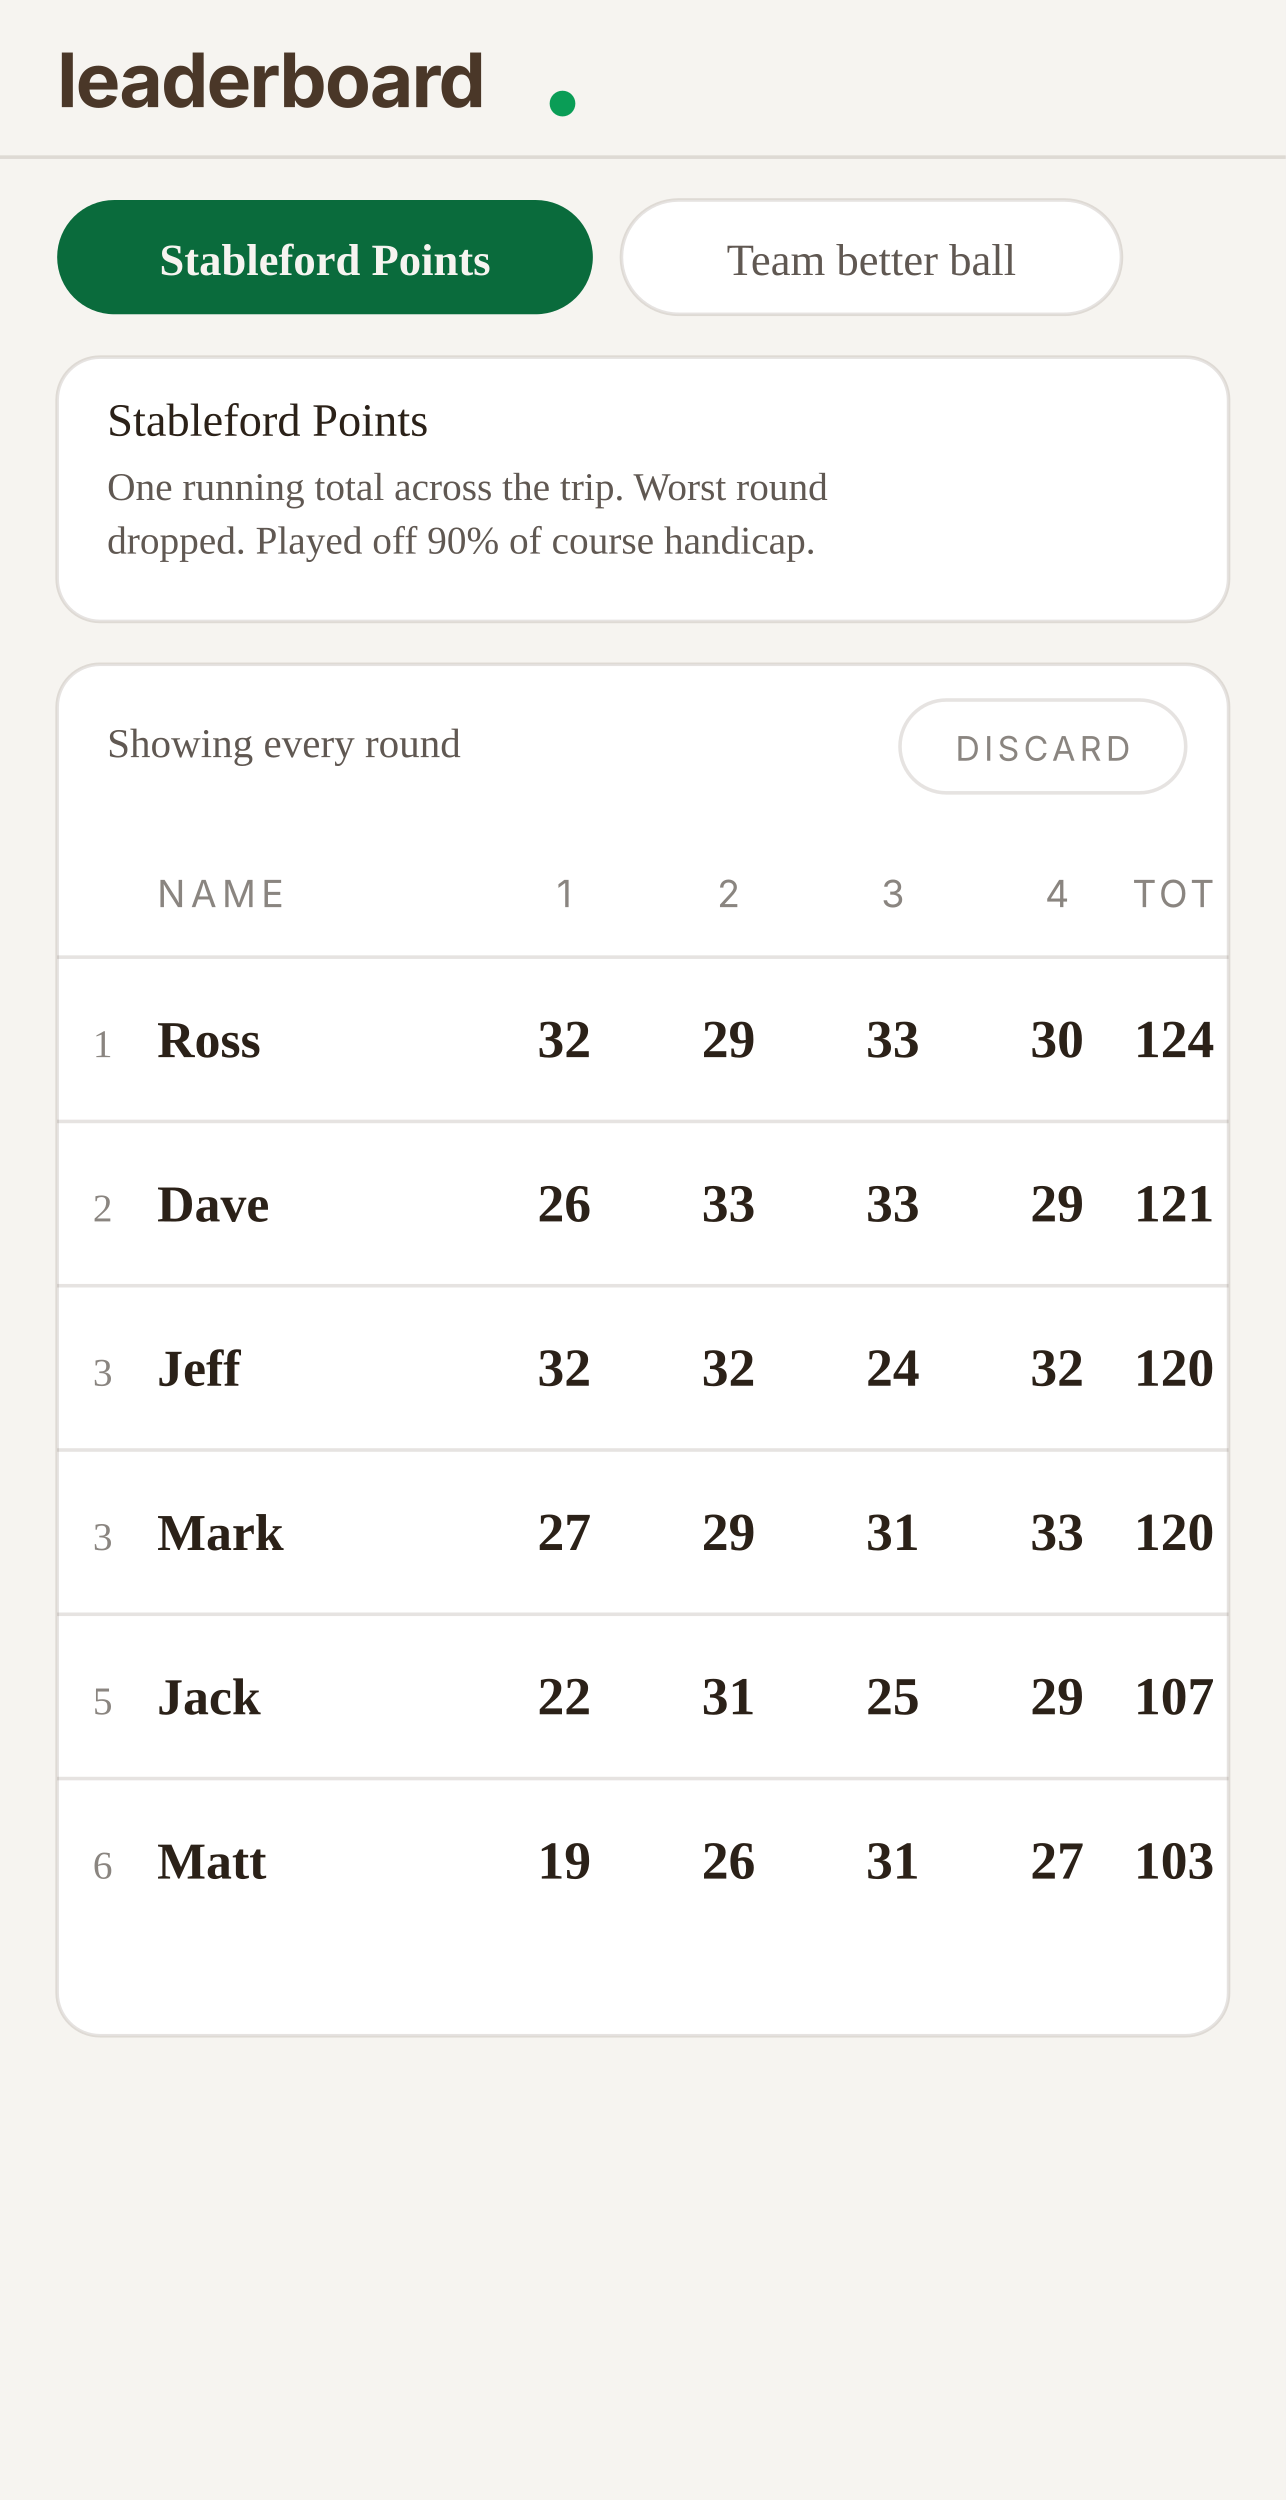
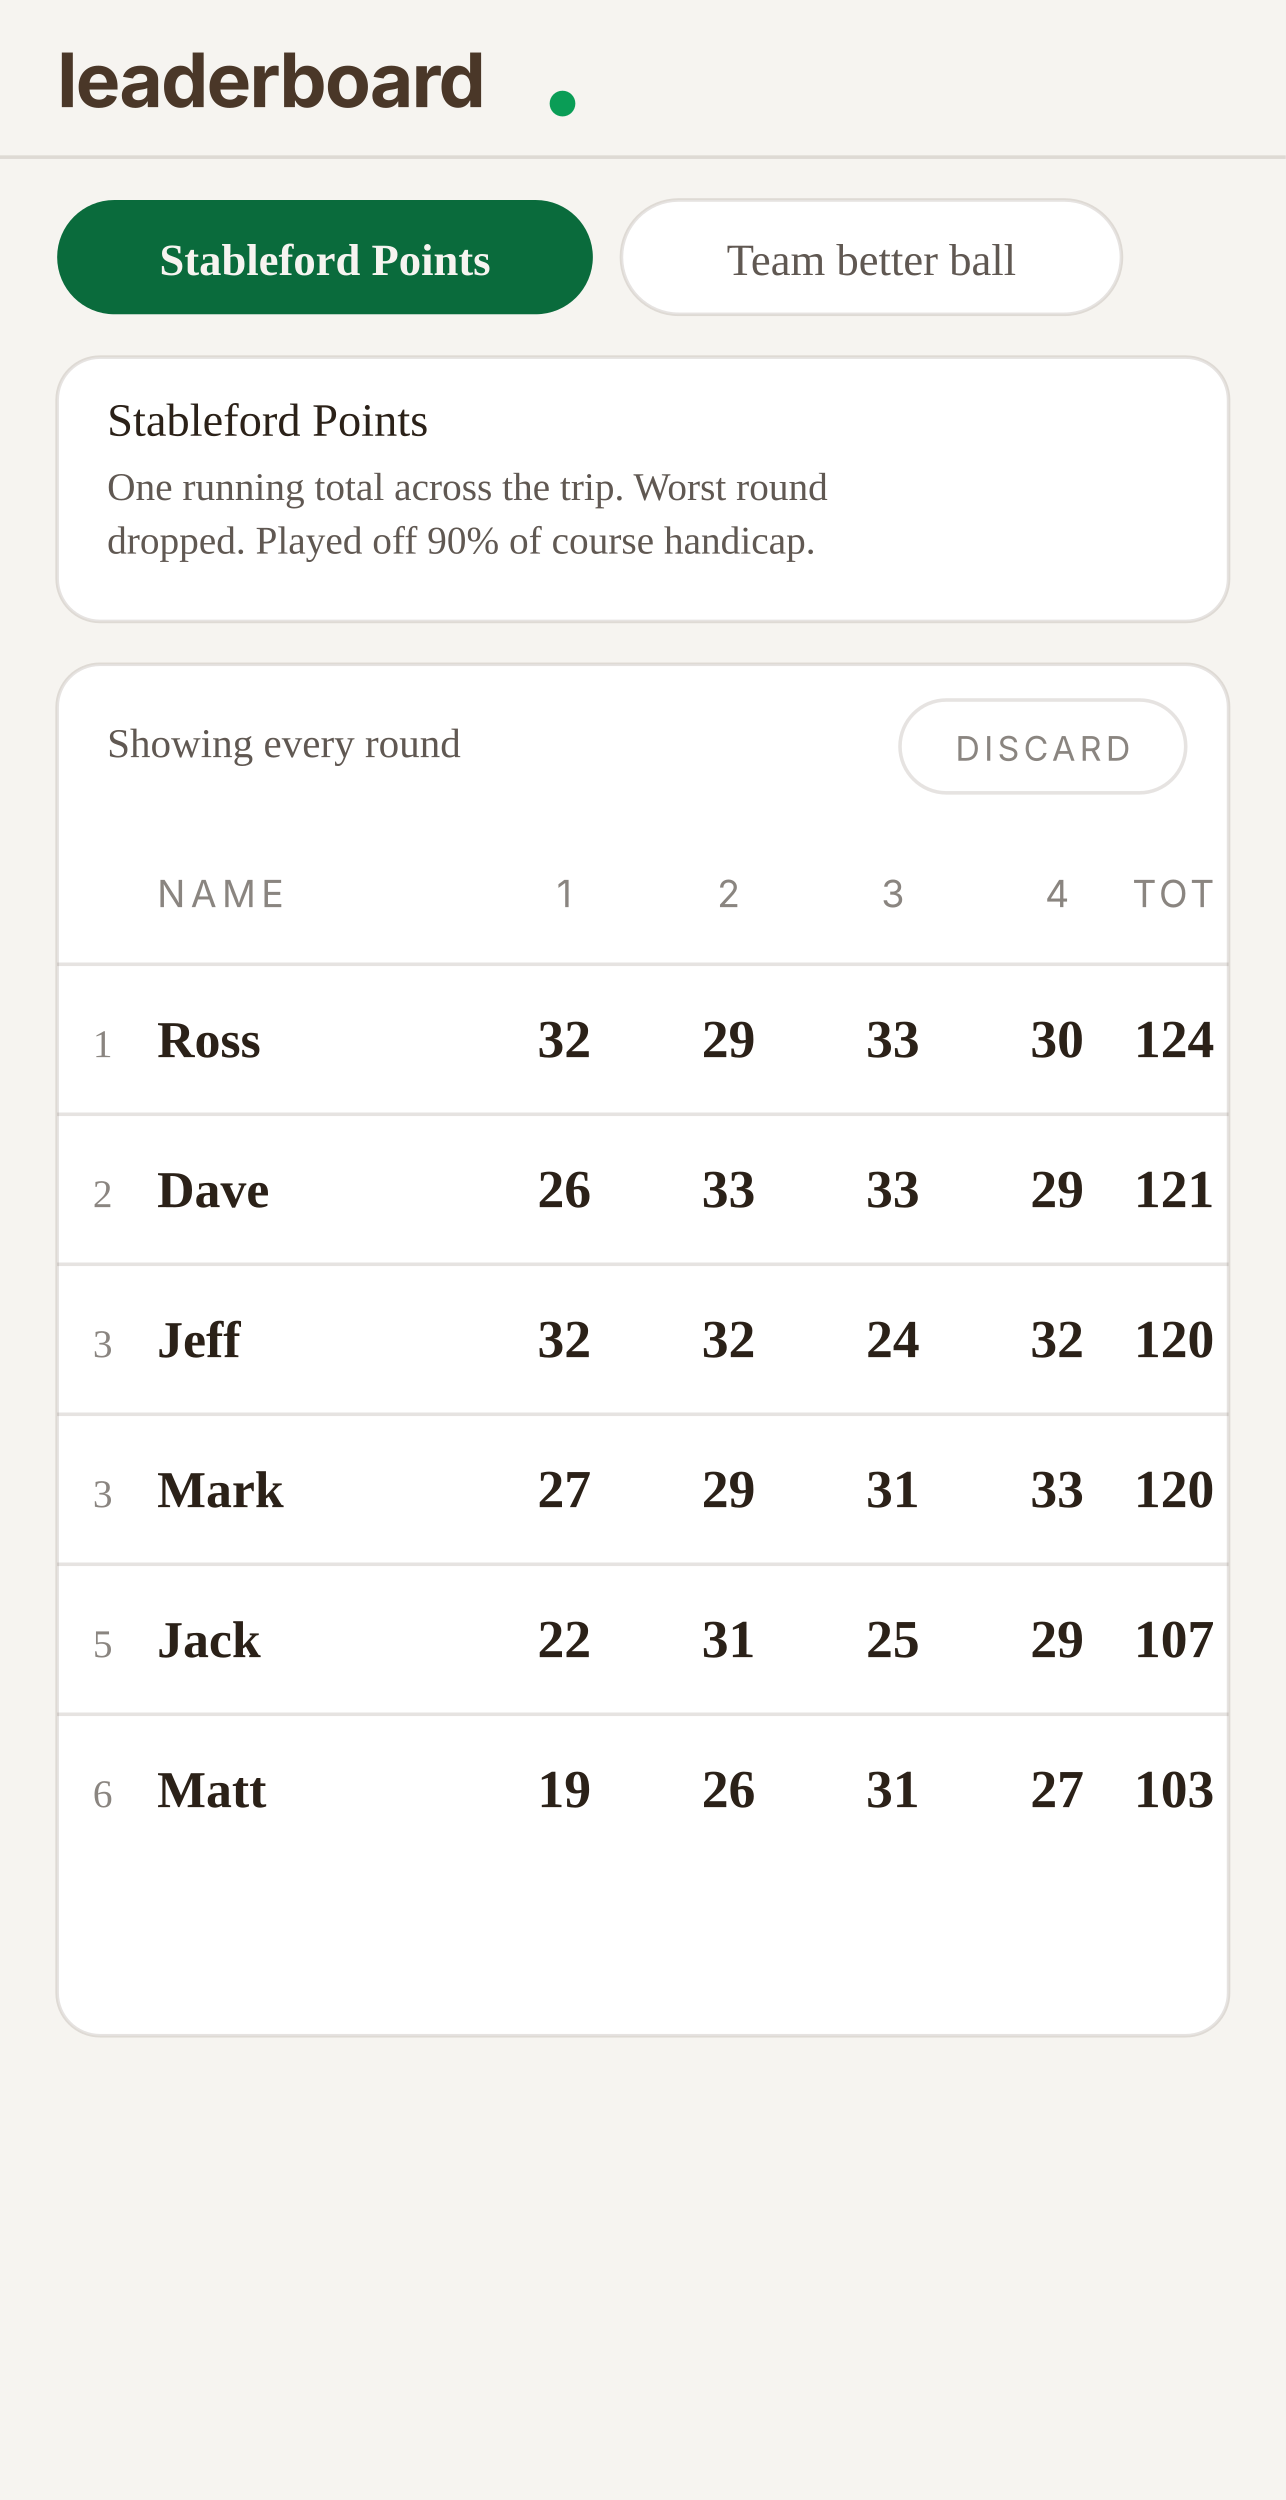
<svg xmlns="http://www.w3.org/2000/svg" viewBox="0 0 360 700" width="360" height="700">
  <rect width="360" height="700" fill="#F6F4F0" />
  <text x="16" y="30" font-family="-apple-system,'Segoe UI',system-ui,sans-serif" font-size="21" font-weight="700" fill="#4A3728" letter-spacing="-0.5">leaderboard</text>
  <circle cx="157.5" cy="29" r="3.6" fill="#0A9D56" />
  <line x1="0" y1="44" x2="360" y2="44" stroke="rgba(74,55,40,0.14)" />
  <rect x="16" y="56" width="150" height="32" rx="16" fill="#0A6B3C" />
  <text x="91" y="77" font-family="Georgia,'Times New Roman',serif" font-size="12.5" font-weight="700" fill="#F6F4F0" text-anchor="middle">Stableford Points</text>
  <rect x="174" y="56" width="140" height="32" rx="16" fill="#FFFFFF" stroke="rgba(74,55,40,0.14)" />
  <text x="244" y="77" font-family="Georgia,'Times New Roman',serif" font-size="12.5" font-weight="400" fill="rgba(43,33,24,0.75)" text-anchor="middle">Team better ball</text>
  <rect x="16" y="100" width="328" height="74" rx="12" fill="#FFFFFF" stroke="rgba(74,55,40,0.14)" />
  <text x="30" y="122" font-family="Georgia,'Times New Roman',serif" font-size="13" font-weight="400" fill="#2B2118" text-anchor="start">Stableford Points</text>
  <text x="30" y="140" font-family="Georgia,'Times New Roman',serif" font-size="11" font-weight="400" fill="rgba(43,33,24,0.75)" text-anchor="start">One running total across the trip. Worst round</text>
  <text x="30" y="155" font-family="Georgia,'Times New Roman',serif" font-size="11" font-weight="400" fill="rgba(43,33,24,0.75)" text-anchor="start">dropped. Played off 90% of course handicap.</text>
  <rect x="16" y="186" width="328" height="384" rx="12" fill="#FFFFFF" stroke="rgba(74,55,40,0.14)" />
  <text x="30" y="212" font-family="Georgia,'Times New Roman',serif" font-size="11.5" font-weight="400" fill="rgba(43,33,24,0.75)" text-anchor="start">Showing every round</text>
  <rect x="252" y="196" width="80" height="26" rx="13" fill="#FFFFFF" stroke="rgba(74,55,40,0.14)" />
  <text x="292" y="213" font-family="-apple-system,'Segoe UI',system-ui,sans-serif" font-size="9.5" font-weight="400" fill="rgba(43,33,24,0.55)" text-anchor="middle" letter-spacing="1.2">DISCARD</text>
  <text x="44" y="254" font-family="-apple-system,'Segoe UI',system-ui,sans-serif" font-size="10.5" font-weight="400" fill="rgba(43,33,24,0.55)" text-anchor="start" letter-spacing="1.5">NAME</text>
  <text x="158" y="254" font-family="-apple-system,'Segoe UI',system-ui,sans-serif" font-size="10.5" font-weight="400" fill="rgba(43,33,24,0.55)" text-anchor="middle">1</text>
  <text x="204" y="254" font-family="-apple-system,'Segoe UI',system-ui,sans-serif" font-size="10.5" font-weight="400" fill="rgba(43,33,24,0.55)" text-anchor="middle">2</text>
  <text x="250" y="254" font-family="-apple-system,'Segoe UI',system-ui,sans-serif" font-size="10.5" font-weight="400" fill="rgba(43,33,24,0.55)" text-anchor="middle">3</text>
  <text x="296" y="254" font-family="-apple-system,'Segoe UI',system-ui,sans-serif" font-size="10.5" font-weight="400" fill="rgba(43,33,24,0.55)" text-anchor="middle">4</text>
  <text x="340" y="254" font-family="-apple-system,'Segoe UI',system-ui,sans-serif" font-size="10.5" font-weight="400" fill="rgba(43,33,24,0.55)" text-anchor="end" letter-spacing="1">TOT</text>
-   <line x1="16" y1="268" x2="344" y2="268" stroke="rgba(74,55,40,0.14)" />
+   <line x1="16" y1="270" x2="344" y2="270" stroke="rgba(74,55,40,0.14)" />
  <text x="26" y="296" font-family="Georgia,'Times New Roman',serif" font-size="11" font-weight="400" fill="rgba(43,33,24,0.55)" text-anchor="start">1</text>
  <text x="44" y="296" font-family="Georgia,'Times New Roman',serif" font-size="14.5" font-weight="700" fill="#2B2118" text-anchor="start">Ross</text>
  <text x="158" y="296" font-family="Georgia,'Times New Roman',serif" font-size="15" font-weight="700" fill="#2B2118" text-anchor="middle">32</text>
  <text x="204" y="296" font-family="Georgia,'Times New Roman',serif" font-size="15" font-weight="700" fill="#2B2118" text-anchor="middle">29</text>
  <text x="250" y="296" font-family="Georgia,'Times New Roman',serif" font-size="15" font-weight="700" fill="#2B2118" text-anchor="middle">33</text>
  <text x="296" y="296" font-family="Georgia,'Times New Roman',serif" font-size="15" font-weight="700" fill="#2B2118" text-anchor="middle">30</text>
  <text x="340" y="296" font-family="Georgia,'Times New Roman',serif" font-size="15" font-weight="700" fill="#2B2118" text-anchor="end">124</text>
-   <line x1="16" y1="314" x2="344" y2="314" stroke="rgba(74,55,40,0.14)" />
-   <text x="26" y="342" font-family="Georgia,'Times New Roman',serif" font-size="11" font-weight="400" fill="rgba(43,33,24,0.55)" text-anchor="start">2</text>
-   <text x="44" y="342" font-family="Georgia,'Times New Roman',serif" font-size="14.5" font-weight="700" fill="#2B2118" text-anchor="start">Dave</text>
-   <text x="158" y="342" font-family="Georgia,'Times New Roman',serif" font-size="15" font-weight="700" fill="#2B2118" text-anchor="middle">26</text>
-   <text x="204" y="342" font-family="Georgia,'Times New Roman',serif" font-size="15" font-weight="700" fill="#2B2118" text-anchor="middle">33</text>
-   <text x="250" y="342" font-family="Georgia,'Times New Roman',serif" font-size="15" font-weight="700" fill="#2B2118" text-anchor="middle">33</text>
-   <text x="296" y="342" font-family="Georgia,'Times New Roman',serif" font-size="15" font-weight="700" fill="#2B2118" text-anchor="middle">29</text>
-   <text x="340" y="342" font-family="Georgia,'Times New Roman',serif" font-size="15" font-weight="700" fill="#2B2118" text-anchor="end">121</text>
-   <line x1="16" y1="360" x2="344" y2="360" stroke="rgba(74,55,40,0.14)" />
-   <text x="26" y="388" font-family="Georgia,'Times New Roman',serif" font-size="11" font-weight="400" fill="rgba(43,33,24,0.55)" text-anchor="start">3</text>
-   <text x="44" y="388" font-family="Georgia,'Times New Roman',serif" font-size="14.5" font-weight="700" fill="#2B2118" text-anchor="start">Jeff</text>
-   <text x="158" y="388" font-family="Georgia,'Times New Roman',serif" font-size="15" font-weight="700" fill="#2B2118" text-anchor="middle">32</text>
-   <text x="204" y="388" font-family="Georgia,'Times New Roman',serif" font-size="15" font-weight="700" fill="#2B2118" text-anchor="middle">32</text>
-   <text x="250" y="388" font-family="Georgia,'Times New Roman',serif" font-size="15" font-weight="700" fill="#2B2118" text-anchor="middle">24</text>
-   <text x="296" y="388" font-family="Georgia,'Times New Roman',serif" font-size="15" font-weight="700" fill="#2B2118" text-anchor="middle">32</text>
-   <text x="340" y="388" font-family="Georgia,'Times New Roman',serif" font-size="15" font-weight="700" fill="#2B2118" text-anchor="end">120</text>
-   <line x1="16" y1="406" x2="344" y2="406" stroke="rgba(74,55,40,0.14)" />
-   <text x="26" y="434" font-family="Georgia,'Times New Roman',serif" font-size="11" font-weight="400" fill="rgba(43,33,24,0.55)" text-anchor="start">3</text>
-   <text x="44" y="434" font-family="Georgia,'Times New Roman',serif" font-size="14.5" font-weight="700" fill="#2B2118" text-anchor="start">Mark</text>
-   <text x="158" y="434" font-family="Georgia,'Times New Roman',serif" font-size="15" font-weight="700" fill="#2B2118" text-anchor="middle">27</text>
-   <text x="204" y="434" font-family="Georgia,'Times New Roman',serif" font-size="15" font-weight="700" fill="#2B2118" text-anchor="middle">29</text>
-   <text x="250" y="434" font-family="Georgia,'Times New Roman',serif" font-size="15" font-weight="700" fill="#2B2118" text-anchor="middle">31</text>
-   <text x="296" y="434" font-family="Georgia,'Times New Roman',serif" font-size="15" font-weight="700" fill="#2B2118" text-anchor="middle">33</text>
-   <text x="340" y="434" font-family="Georgia,'Times New Roman',serif" font-size="15" font-weight="700" fill="#2B2118" text-anchor="end">120</text>
-   <line x1="16" y1="452" x2="344" y2="452" stroke="rgba(74,55,40,0.14)" />
-   <text x="26" y="480" font-family="Georgia,'Times New Roman',serif" font-size="11" font-weight="400" fill="rgba(43,33,24,0.55)" text-anchor="start">5</text>
-   <text x="44" y="480" font-family="Georgia,'Times New Roman',serif" font-size="14.5" font-weight="700" fill="#2B2118" text-anchor="start">Jack</text>
-   <text x="158" y="480" font-family="Georgia,'Times New Roman',serif" font-size="15" font-weight="700" fill="#2B2118" text-anchor="middle">22</text>
-   <text x="204" y="480" font-family="Georgia,'Times New Roman',serif" font-size="15" font-weight="700" fill="#2B2118" text-anchor="middle">31</text>
-   <text x="250" y="480" font-family="Georgia,'Times New Roman',serif" font-size="15" font-weight="700" fill="#2B2118" text-anchor="middle">25</text>
-   <text x="296" y="480" font-family="Georgia,'Times New Roman',serif" font-size="15" font-weight="700" fill="#2B2118" text-anchor="middle">29</text>
-   <text x="340" y="480" font-family="Georgia,'Times New Roman',serif" font-size="15" font-weight="700" fill="#2B2118" text-anchor="end">107</text>
-   <line x1="16" y1="498" x2="344" y2="498" stroke="rgba(74,55,40,0.14)" />
-   <text x="26" y="526" font-family="Georgia,'Times New Roman',serif" font-size="11" font-weight="400" fill="rgba(43,33,24,0.55)" text-anchor="start">6</text>
-   <text x="44" y="526" font-family="Georgia,'Times New Roman',serif" font-size="14.5" font-weight="700" fill="#2B2118" text-anchor="start">Matt</text>
-   <text x="158" y="526" font-family="Georgia,'Times New Roman',serif" font-size="15" font-weight="700" fill="#2B2118" text-anchor="middle">19</text>
-   <text x="204" y="526" font-family="Georgia,'Times New Roman',serif" font-size="15" font-weight="700" fill="#2B2118" text-anchor="middle">26</text>
-   <text x="250" y="526" font-family="Georgia,'Times New Roman',serif" font-size="15" font-weight="700" fill="#2B2118" text-anchor="middle">31</text>
-   <text x="296" y="526" font-family="Georgia,'Times New Roman',serif" font-size="15" font-weight="700" fill="#2B2118" text-anchor="middle">27</text>
-   <text x="340" y="526" font-family="Georgia,'Times New Roman',serif" font-size="15" font-weight="700" fill="#2B2118" text-anchor="end">103</text>
+   <line x1="16" y1="312" x2="344" y2="312" stroke="rgba(74,55,40,0.14)" />
+   <text x="26" y="338" font-family="Georgia,'Times New Roman',serif" font-size="11" font-weight="400" fill="rgba(43,33,24,0.55)" text-anchor="start">2</text>
+   <text x="44" y="338" font-family="Georgia,'Times New Roman',serif" font-size="14.5" font-weight="700" fill="#2B2118" text-anchor="start">Dave</text>
+   <text x="158" y="338" font-family="Georgia,'Times New Roman',serif" font-size="15" font-weight="700" fill="#2B2118" text-anchor="middle">26</text>
+   <text x="204" y="338" font-family="Georgia,'Times New Roman',serif" font-size="15" font-weight="700" fill="#2B2118" text-anchor="middle">33</text>
+   <text x="250" y="338" font-family="Georgia,'Times New Roman',serif" font-size="15" font-weight="700" fill="#2B2118" text-anchor="middle">33</text>
+   <text x="296" y="338" font-family="Georgia,'Times New Roman',serif" font-size="15" font-weight="700" fill="#2B2118" text-anchor="middle">29</text>
+   <text x="340" y="338" font-family="Georgia,'Times New Roman',serif" font-size="15" font-weight="700" fill="#2B2118" text-anchor="end">121</text>
+   <line x1="16" y1="354" x2="344" y2="354" stroke="rgba(74,55,40,0.14)" />
+   <text x="26" y="380" font-family="Georgia,'Times New Roman',serif" font-size="11" font-weight="400" fill="rgba(43,33,24,0.55)" text-anchor="start">3</text>
+   <text x="44" y="380" font-family="Georgia,'Times New Roman',serif" font-size="14.5" font-weight="700" fill="#2B2118" text-anchor="start">Jeff</text>
+   <text x="158" y="380" font-family="Georgia,'Times New Roman',serif" font-size="15" font-weight="700" fill="#2B2118" text-anchor="middle">32</text>
+   <text x="204" y="380" font-family="Georgia,'Times New Roman',serif" font-size="15" font-weight="700" fill="#2B2118" text-anchor="middle">32</text>
+   <text x="250" y="380" font-family="Georgia,'Times New Roman',serif" font-size="15" font-weight="700" fill="#2B2118" text-anchor="middle">24</text>
+   <text x="296" y="380" font-family="Georgia,'Times New Roman',serif" font-size="15" font-weight="700" fill="#2B2118" text-anchor="middle">32</text>
+   <text x="340" y="380" font-family="Georgia,'Times New Roman',serif" font-size="15" font-weight="700" fill="#2B2118" text-anchor="end">120</text>
+   <line x1="16" y1="396" x2="344" y2="396" stroke="rgba(74,55,40,0.14)" />
+   <text x="26" y="422" font-family="Georgia,'Times New Roman',serif" font-size="11" font-weight="400" fill="rgba(43,33,24,0.55)" text-anchor="start">3</text>
+   <text x="44" y="422" font-family="Georgia,'Times New Roman',serif" font-size="14.5" font-weight="700" fill="#2B2118" text-anchor="start">Mark</text>
+   <text x="158" y="422" font-family="Georgia,'Times New Roman',serif" font-size="15" font-weight="700" fill="#2B2118" text-anchor="middle">27</text>
+   <text x="204" y="422" font-family="Georgia,'Times New Roman',serif" font-size="15" font-weight="700" fill="#2B2118" text-anchor="middle">29</text>
+   <text x="250" y="422" font-family="Georgia,'Times New Roman',serif" font-size="15" font-weight="700" fill="#2B2118" text-anchor="middle">31</text>
+   <text x="296" y="422" font-family="Georgia,'Times New Roman',serif" font-size="15" font-weight="700" fill="#2B2118" text-anchor="middle">33</text>
+   <text x="340" y="422" font-family="Georgia,'Times New Roman',serif" font-size="15" font-weight="700" fill="#2B2118" text-anchor="end">120</text>
+   <line x1="16" y1="438" x2="344" y2="438" stroke="rgba(74,55,40,0.14)" />
+   <text x="26" y="464" font-family="Georgia,'Times New Roman',serif" font-size="11" font-weight="400" fill="rgba(43,33,24,0.55)" text-anchor="start">5</text>
+   <text x="44" y="464" font-family="Georgia,'Times New Roman',serif" font-size="14.5" font-weight="700" fill="#2B2118" text-anchor="start">Jack</text>
+   <text x="158" y="464" font-family="Georgia,'Times New Roman',serif" font-size="15" font-weight="700" fill="#2B2118" text-anchor="middle">22</text>
+   <text x="204" y="464" font-family="Georgia,'Times New Roman',serif" font-size="15" font-weight="700" fill="#2B2118" text-anchor="middle">31</text>
+   <text x="250" y="464" font-family="Georgia,'Times New Roman',serif" font-size="15" font-weight="700" fill="#2B2118" text-anchor="middle">25</text>
+   <text x="296" y="464" font-family="Georgia,'Times New Roman',serif" font-size="15" font-weight="700" fill="#2B2118" text-anchor="middle">29</text>
+   <text x="340" y="464" font-family="Georgia,'Times New Roman',serif" font-size="15" font-weight="700" fill="#2B2118" text-anchor="end">107</text>
+   <line x1="16" y1="480" x2="344" y2="480" stroke="rgba(74,55,40,0.14)" />
+   <text x="26" y="506" font-family="Georgia,'Times New Roman',serif" font-size="11" font-weight="400" fill="rgba(43,33,24,0.55)" text-anchor="start">6</text>
+   <text x="44" y="506" font-family="Georgia,'Times New Roman',serif" font-size="14.5" font-weight="700" fill="#2B2118" text-anchor="start">Matt</text>
+   <text x="158" y="506" font-family="Georgia,'Times New Roman',serif" font-size="15" font-weight="700" fill="#2B2118" text-anchor="middle">19</text>
+   <text x="204" y="506" font-family="Georgia,'Times New Roman',serif" font-size="15" font-weight="700" fill="#2B2118" text-anchor="middle">26</text>
+   <text x="250" y="506" font-family="Georgia,'Times New Roman',serif" font-size="15" font-weight="700" fill="#2B2118" text-anchor="middle">31</text>
+   <text x="296" y="506" font-family="Georgia,'Times New Roman',serif" font-size="15" font-weight="700" fill="#2B2118" text-anchor="middle">27</text>
+   <text x="340" y="506" font-family="Georgia,'Times New Roman',serif" font-size="15" font-weight="700" fill="#2B2118" text-anchor="end">103</text>
</svg>
